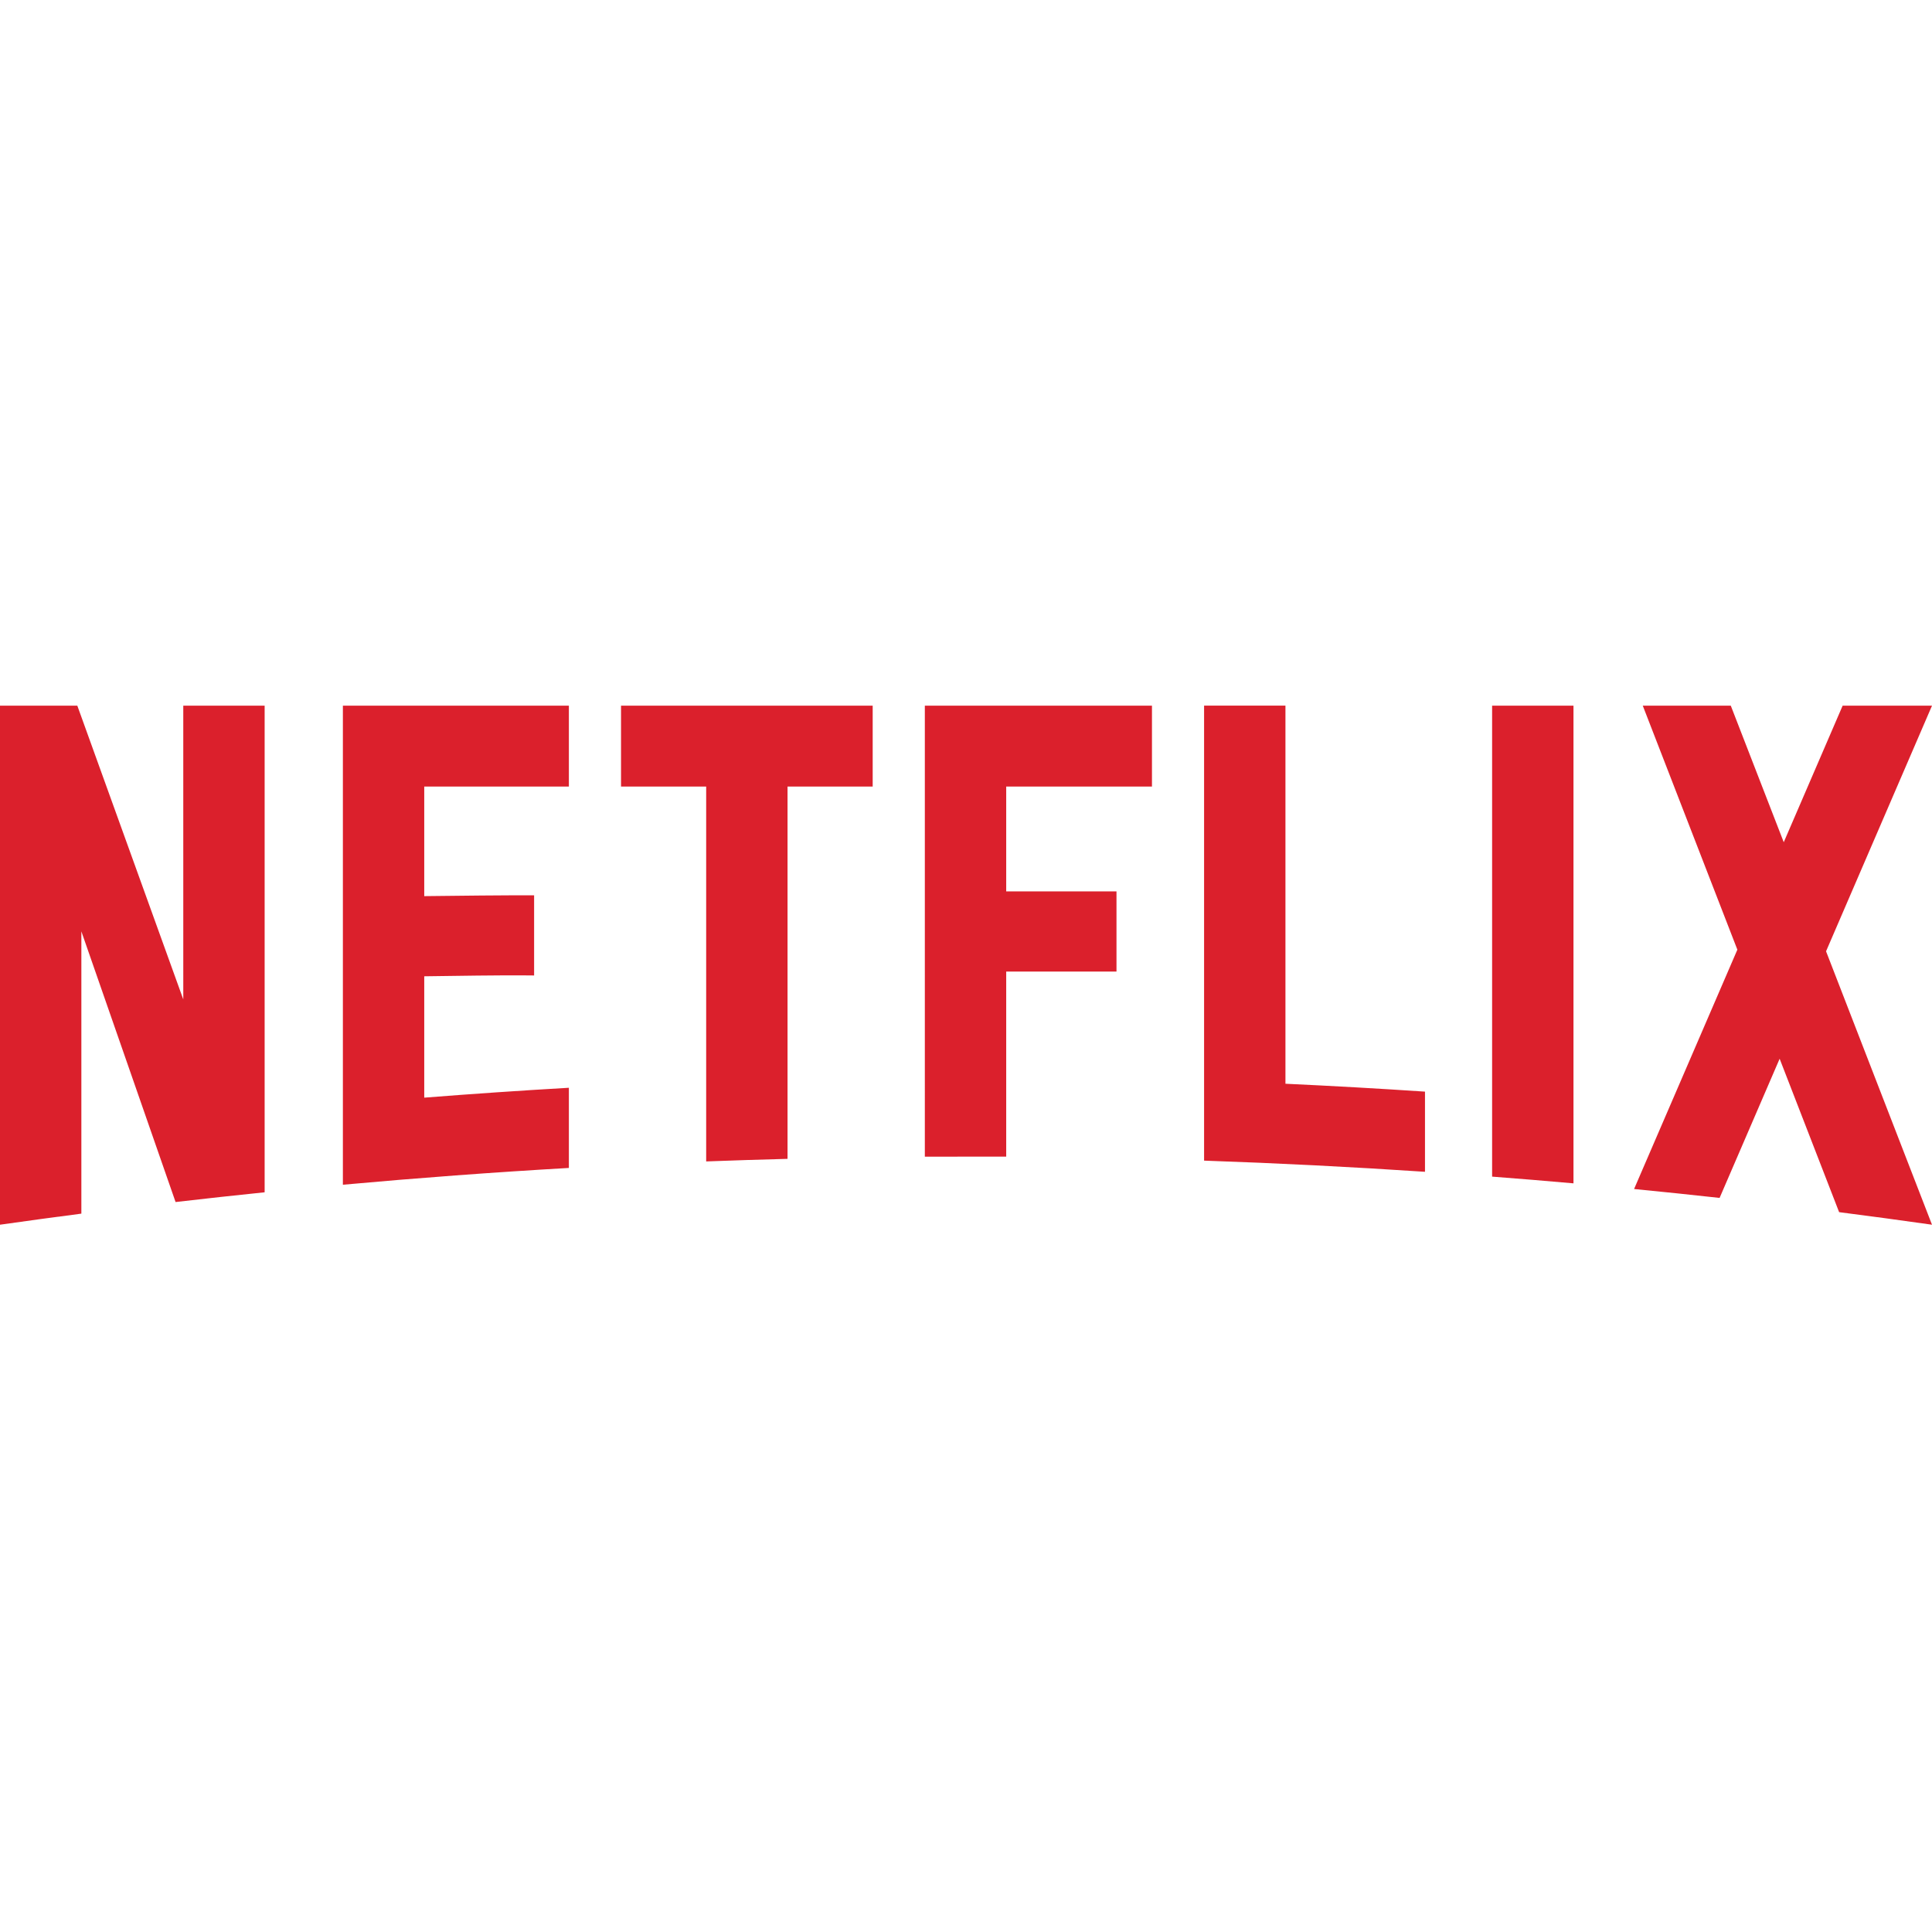
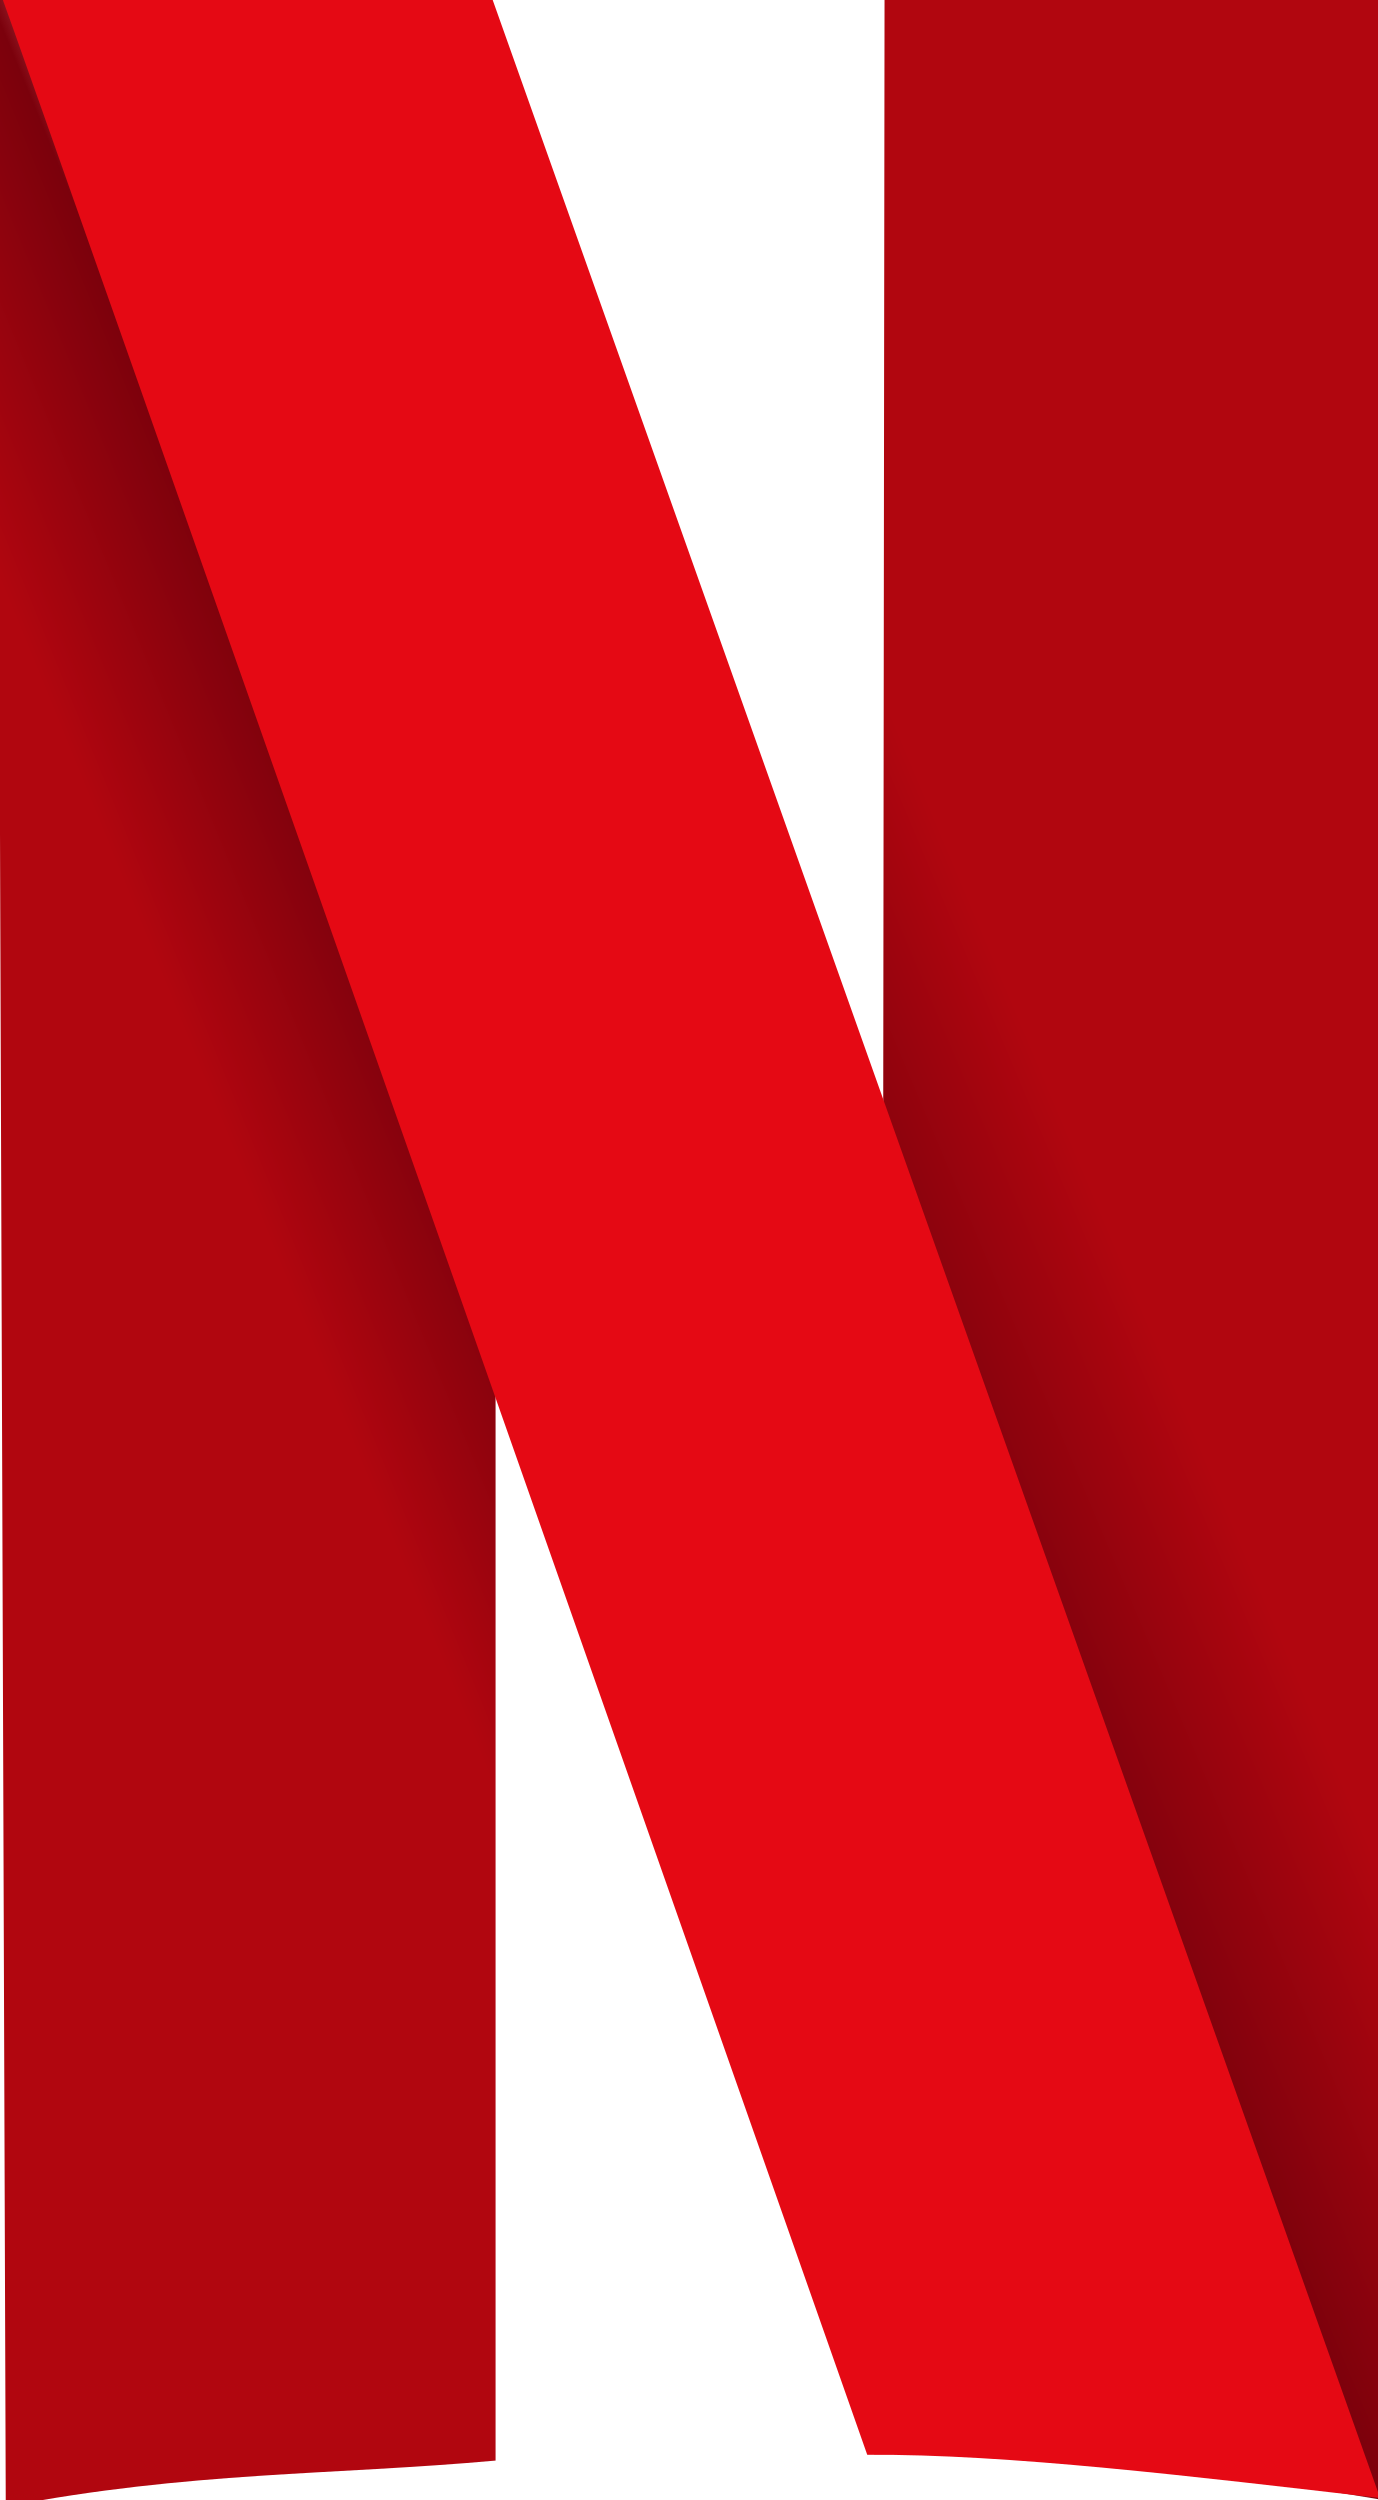
- <svg xmlns="http://www.w3.org/2000/svg" width="800px" height="800px" viewBox="0 -187 512 512" version="1.1" preserveAspectRatio="xMidYMid">
-   <g>
-     <path d="M340.657,0 L340.657,100.203 C353.016,100.778 365.344,101.473 377.637,102.293 L377.637,123.538 C358.204,122.242 338.69,121.253 319.095,120.579 L319.095,0 L340.657,0 Z M512,0.012 L483.923,65.106 L511.993,137.544 L511.962,137.557 C503.785,136.391 495.598,135.29 487.386,134.234 L471.623,93.578 L455.71,130.46 C448.168,129.627 440.617,128.839 433.048,128.101 L460.419,64.671 L435.352,0.012 L458.677,0.012 L472.712,36.196 L488.318,0.012 L512,0.012 Z M245.093,119.526 L245.092,0.011 L305.283,0.011 L305.283,21.447 L266.655,21.447 L266.655,49.228 L295.882,49.228 L295.882,70.472 L266.655,70.472 L266.655,119.521 L245.093,119.526 Z M164.58,21.448 L164.579,0.01 L231.27,0.01 L231.27,21.447 L208.705,21.447 L208.705,120.108 C201.508,120.296 194.319,120.519 187.144,120.79 L187.144,21.448 L164.58,21.448 Z M90.868,126.966 L90.868,0.014 L150.758,0.014 L150.758,21.449 L112.427,21.449 L112.427,50.485 C121.233,50.372 133.754,50.244 141.544,50.263 L141.544,71.509 C131.793,71.388 120.786,71.643 112.427,71.726 L112.427,103.89 C125.167,102.888 137.945,102.011 150.758,101.271 L150.758,122.517 C130.704,123.672 110.74,125.161 90.868,126.966 Z M48.571,77.854 L48.57,0.01 L70.132,0.01 L70.132,128.969 C62.25,129.78 54.382,130.642 46.529,131.553 L21.561,59.824 L21.561,134.626 C14.36,135.564 7.173,136.541 0,137.562 L0,0.012 L20.491,0.012 L48.571,77.854 Z M395.425,124.819 L395.425,124.819 L395.425,0.012 L416.988,0.012 L416.988,126.6 C409.809,125.961 402.624,125.37 395.425,124.819 Z" fill="#DB202C" fill-rule="nonzero">
- 
- </path>
-   </g>
+ <svg xmlns="http://www.w3.org/2000/svg" xmlns:xlink="http://www.w3.org/1999/xlink" id="Netflix_Symbol_RGB" viewBox="0 0 551.111 1000" version="1.1" width="551.111" height="1000">
+   <defs id="defs4">
+     <linearGradient id="linearGradient35887">
+       <stop style="stop-color:#b1060f;stop-opacity:1;" offset="0" id="stop35883" />
+       <stop style="stop-color:#7b010c;stop-opacity:1" offset="0.625" id="stop36053" />
+       <stop style="stop-color:#b1060f;stop-opacity:0;" offset="1" id="stop35885" />
+     </linearGradient>
+     <linearGradient id="linearGradient19332">
+       <stop style="stop-color:#b1060f;stop-opacity:1" offset="0" id="stop19328" />
+       <stop style="stop-color:#7b010c;stop-opacity:1" offset="0.546" id="stop19560" />
+       <stop style="stop-color:#e50914;stop-opacity:0;" offset="1" id="stop19330" />
+     </linearGradient>
+     <style id="style2">.cls-1{fill:#e50914;}</style>
+     <linearGradient xlink:href="#linearGradient19332" id="linearGradient13368" x1="78.234" y1="423.767" x2="221.663" y2="365.092" gradientUnits="userSpaceOnUse" />
+     <linearGradient xlink:href="#linearGradient35887" id="linearGradient35889" x1="456.365" y1="521.56" x2="309.676" y2="583.495" gradientUnits="userSpaceOnUse" />
+   </defs>
+   <path style="fill:url(#linearGradient13368);stroke:none;stroke-width:1px;stroke-linecap:butt;stroke-linejoin:miter;stroke-opacity:1;fill-opacity:1" d="M -1.152,-1.152 2.305,1002.67 C 75.578,988.559 133.197,990.101 198.229,984.23 V 0 Z" id="path6055" />
+   <path style="fill:url(#linearGradient35889);stroke:none;stroke-width:1px;stroke-linecap:butt;stroke-linejoin:miter;stroke-opacity:1;fill-opacity:1" d="m 353.816,0 h 199.382 l 2.305,1000.365 -202.839,-33.422 z" id="path678" />
+   <path style="fill:#e50914;fill-opacity:1;stroke:none;stroke-width:1px;stroke-linecap:butt;stroke-linejoin:miter;stroke-opacity:1" d="M 1.152,-3.6590427e-7 C 5.762,11.525 346.901,981.925 346.901,981.925 c 56.056,-0.4 131.219,8.753 205.144,17.287 L 197.077,-3.6590427e-7 Z" id="path362" />
</svg>
